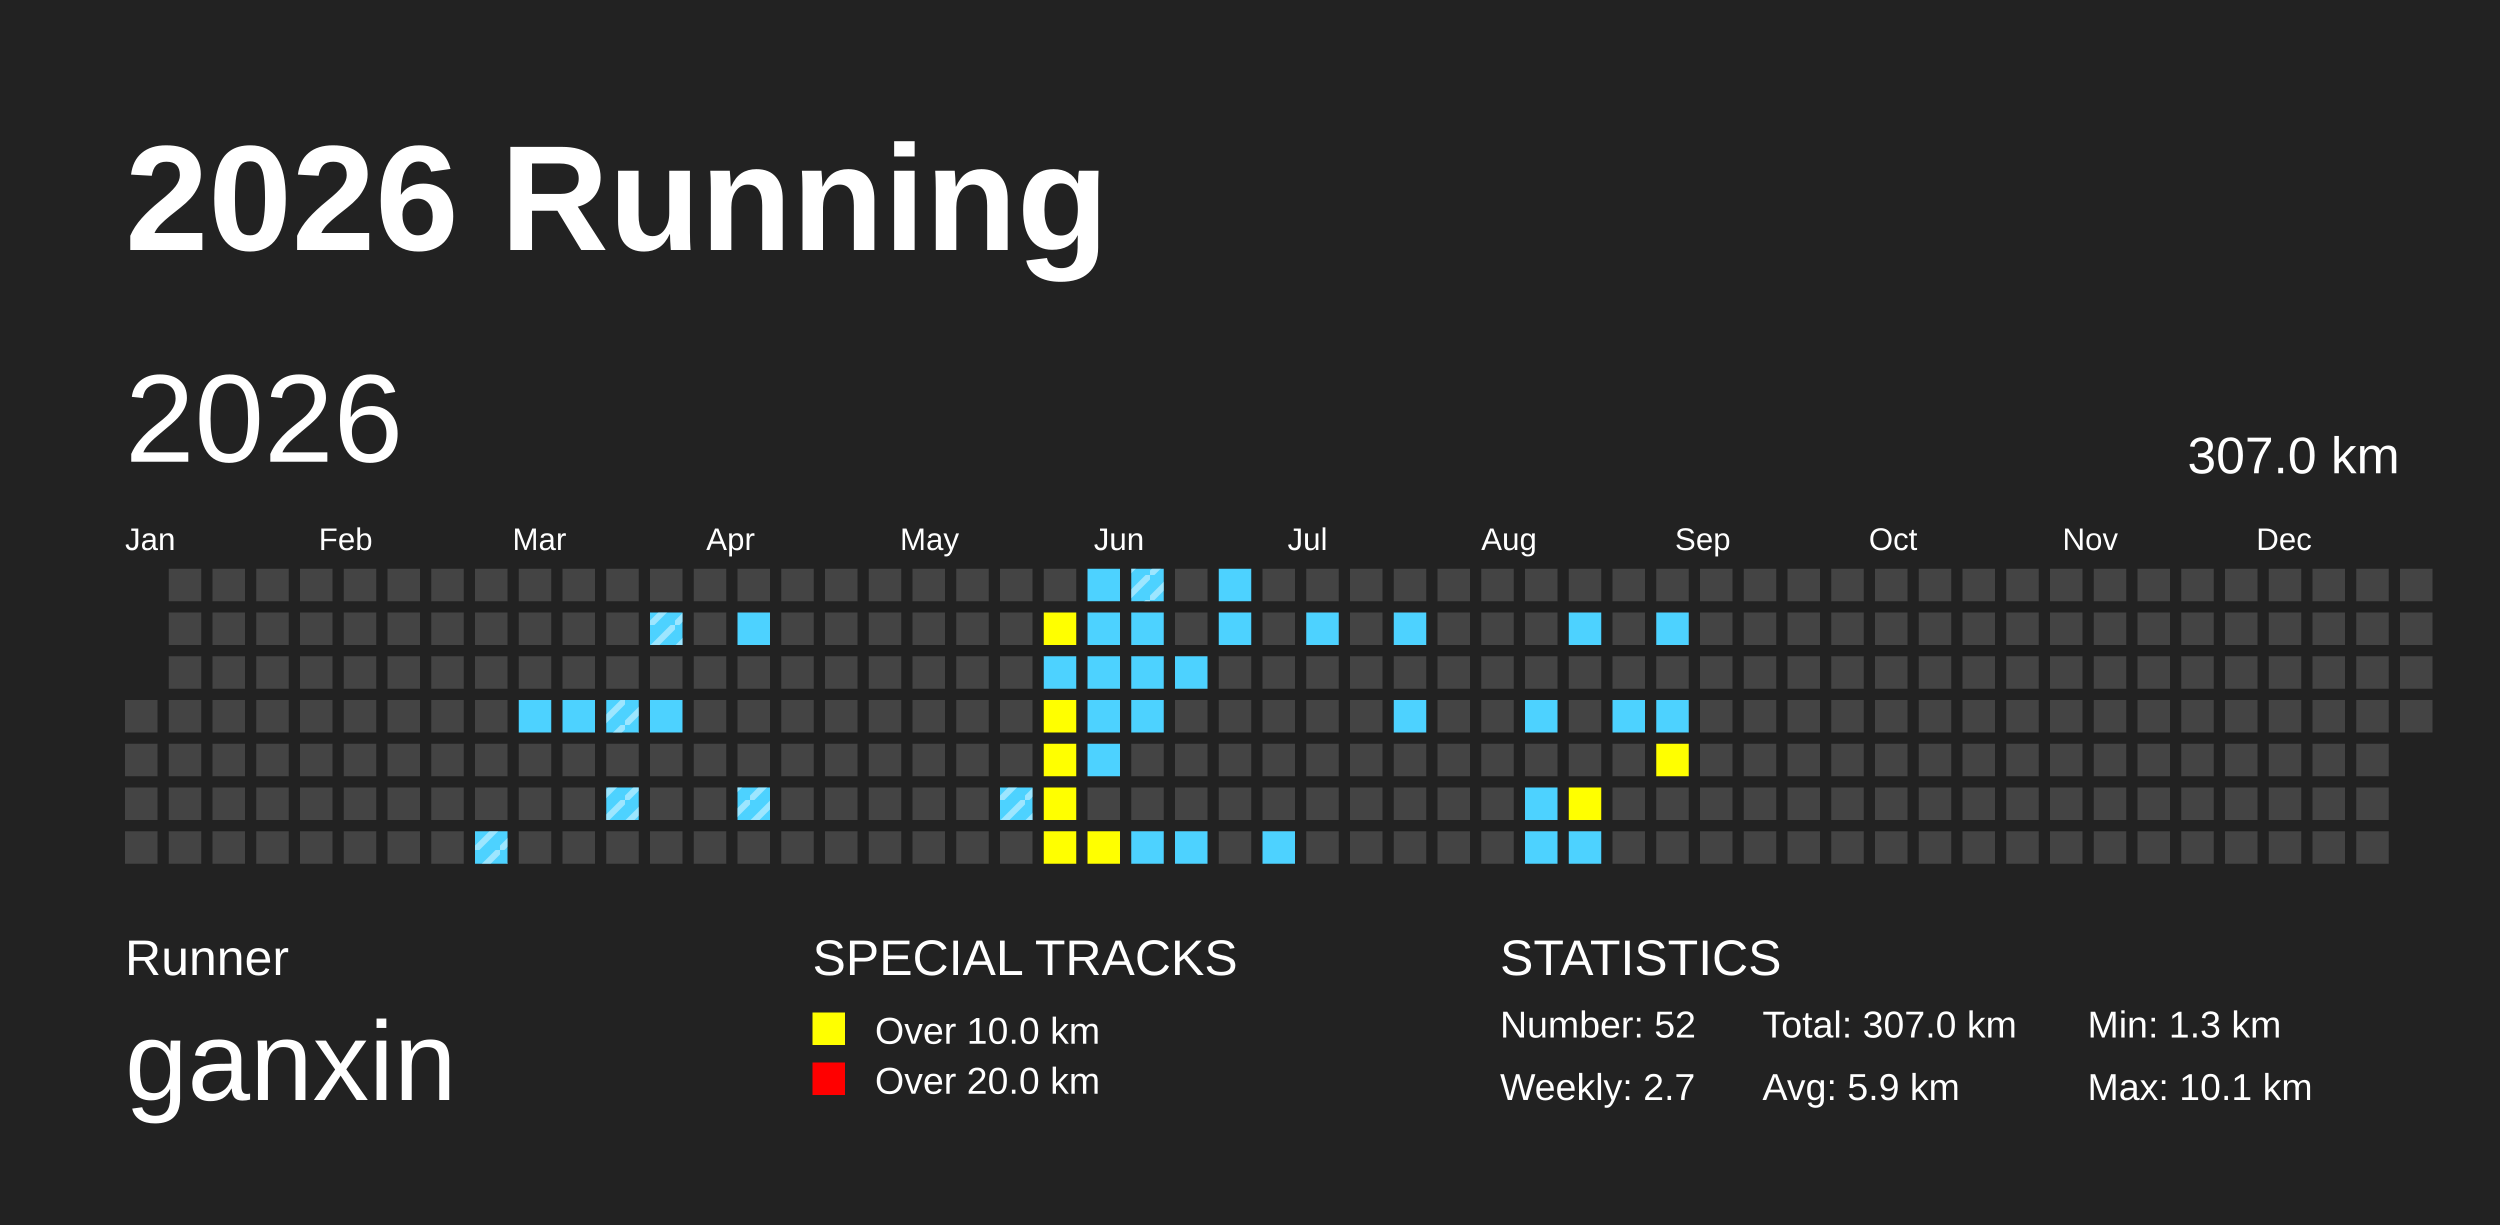
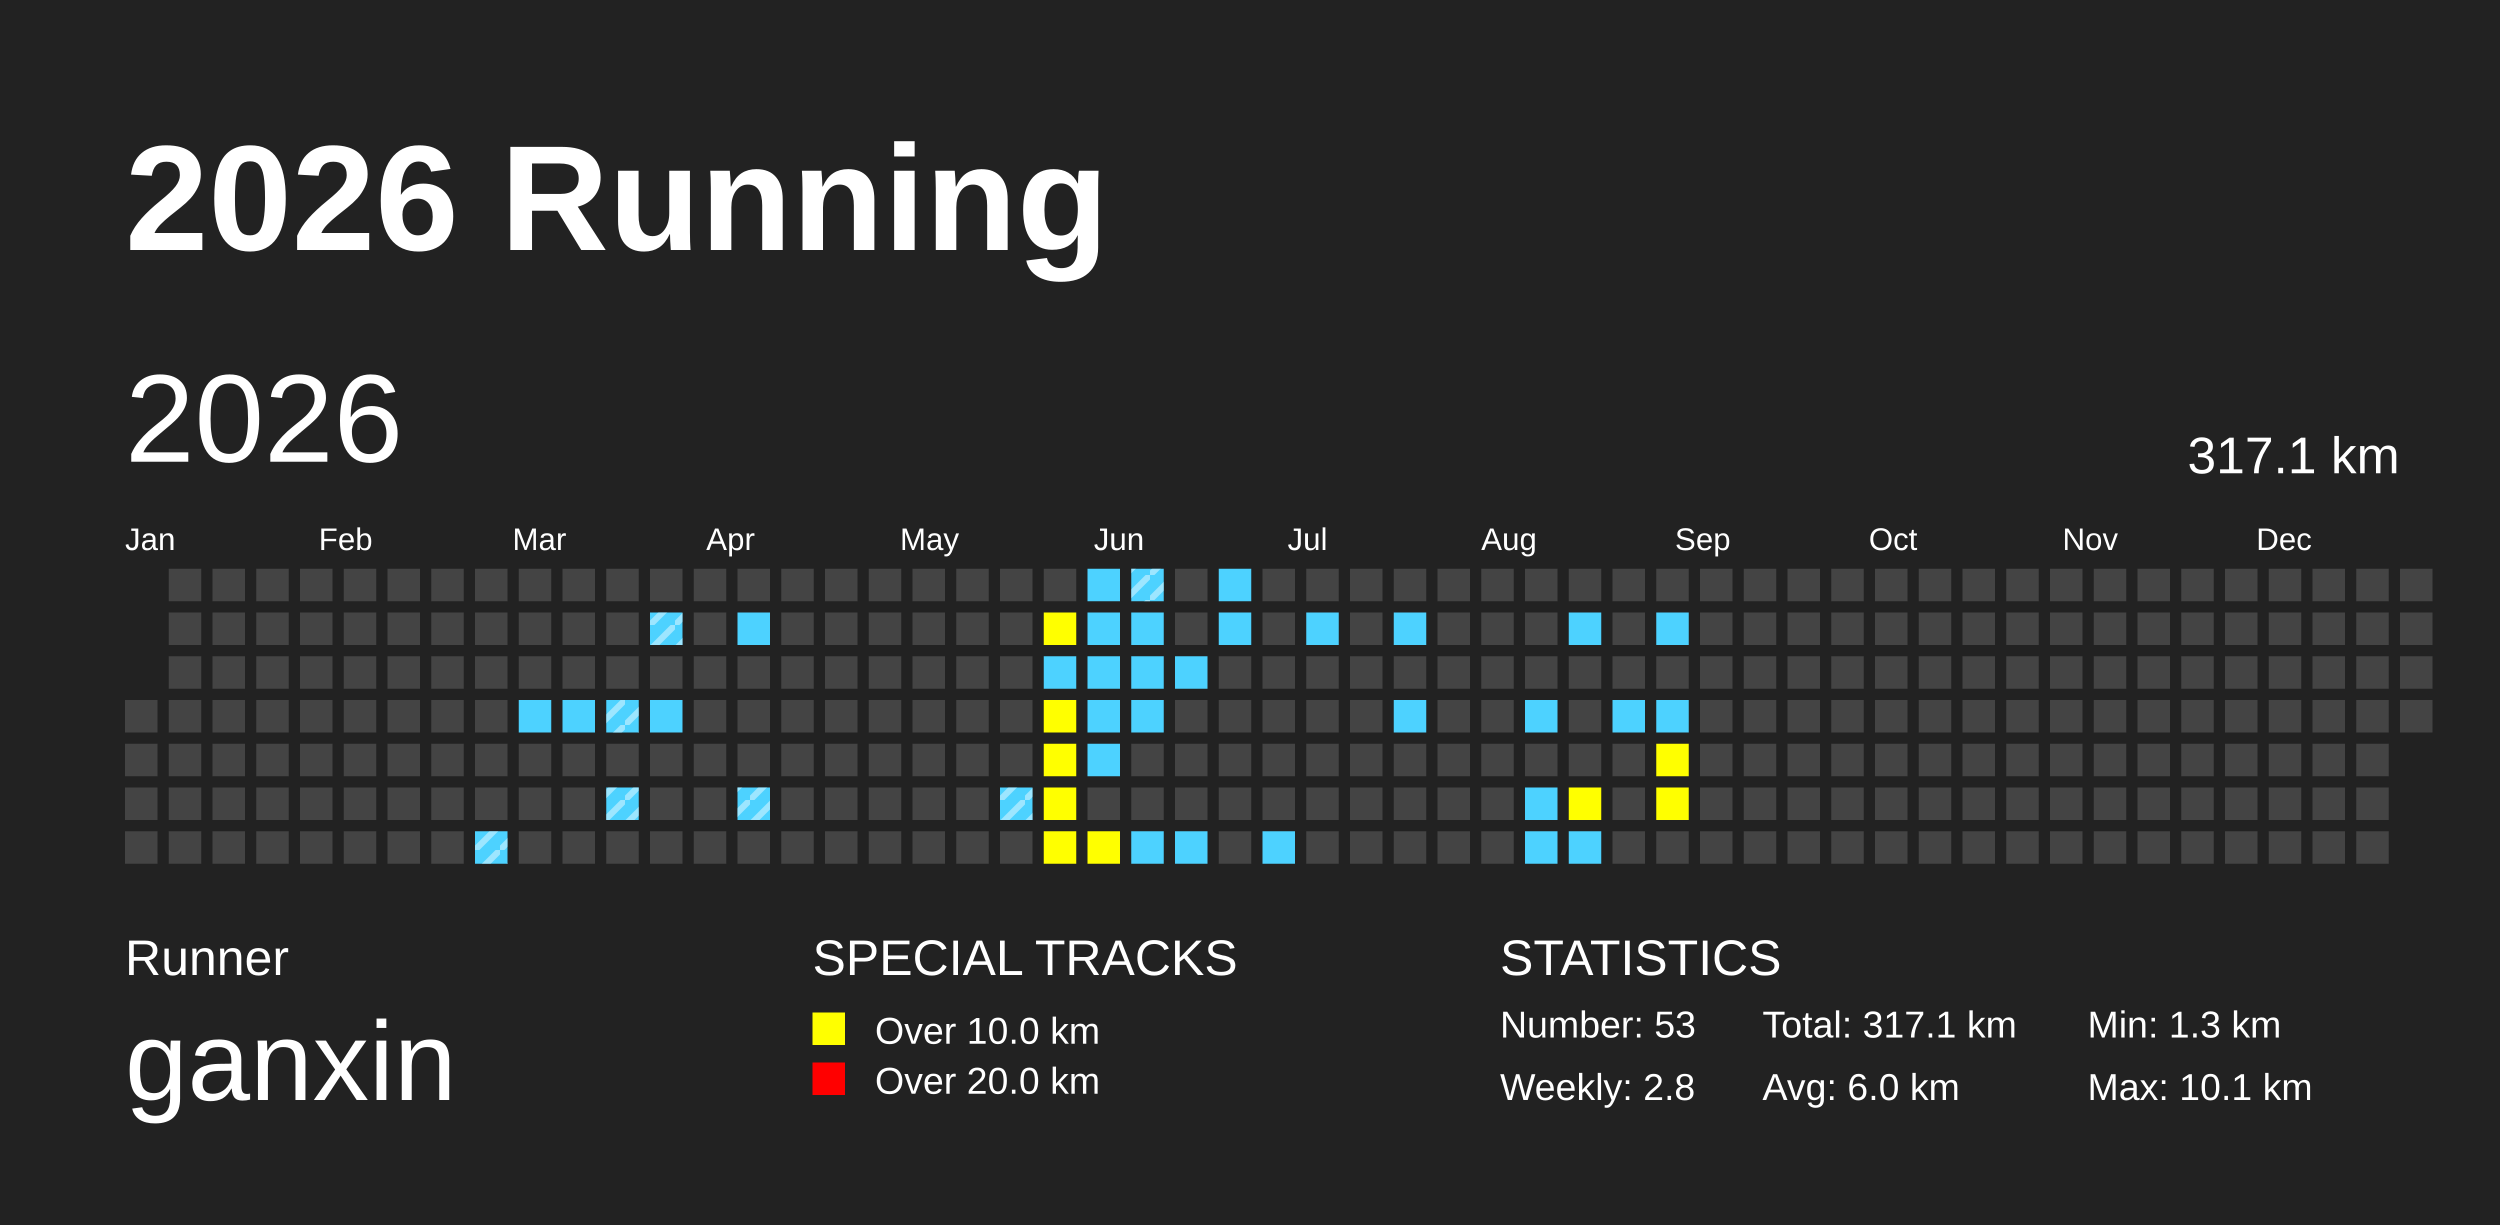
<svg xmlns="http://www.w3.org/2000/svg" baseProfile="full" height="98mm" version="1.1" viewBox="0,0,200,98" width="200mm">
  <defs>
    <pattern height="2" id="indoor-stripe" patternUnits="userSpaceOnUse" width="2">
      <line stroke="white" stroke-opacity="0.45" stroke-width="0.5" x1="0" x2="2" y1="2" y2="0" />
    </pattern>
  </defs>
  <rect fill="#222222" height="98" width="200" x="0" y="0" />
  <text fill="#FFFFFF" style="font-size:12px; font-family:Arial; font-weight:bold;" x="10" y="20">2026 Running</text>
  <text fill="#FFFFFF" style="font-size:4px; font-family:Arial" x="10" y="78">Runner</text>
  <text fill="#FFFFFF" style="font-size:9px; font-family:Arial" x="10" y="88">ganxin</text>
  <text fill="#FFFFFF" style="font-size:4px; font-family:Arial" x="65" y="78">SPECIAL TRACKS</text>
  <rect fill="yellow" height="2.6" width="2.6" x="65" y="81" />
  <text fill="#FFFFFF" style="font-size:3px; font-family:Arial" x="70" y="83.5">Over 10.0 km</text>
  <rect fill="red" height="2.6" width="2.6" x="65" y="85" />
  <text fill="#FFFFFF" style="font-size:3px; font-family:Arial" x="70" y="87.5">Over 20.0 km</text>
  <text fill="#FFFFFF" style="font-size:4px; font-family:Arial" x="120" y="78">STATISTICS</text>
-   <text fill="#FFFFFF" style="font-size:3px; font-family:Arial" x="120" y="83">Number: 52</text>
-   <text fill="#FFFFFF" style="font-size:3px; font-family:Arial" x="120" y="88">Weekly: 2.7</text>
-   <text fill="#FFFFFF" style="font-size:3px; font-family:Arial" x="141" y="83">Total: 307.0 km</text>
-   <text fill="#FFFFFF" style="font-size:3px; font-family:Arial" x="141" y="88">Avg: 5.9 km</text>
+   <text fill="#FFFFFF" style="font-size:3px; font-family:Arial" x="120" y="83">Number: 53</text>
+   <text fill="#FFFFFF" style="font-size:3px; font-family:Arial" x="120" y="88">Weekly: 2.8</text>
+   <text fill="#FFFFFF" style="font-size:3px; font-family:Arial" x="141" y="83">Total: 317.1 km</text>
+   <text fill="#FFFFFF" style="font-size:3px; font-family:Arial" x="141" y="88">Avg: 6.0 km</text>
  <text fill="#FFFFFF" style="font-size:3px; font-family:Arial" x="167" y="83">Min: 1.3 km</text>
  <text fill="#FFFFFF" style="font-size:3px; font-family:Arial" x="167" y="88">Max: 10.1 km</text>
  <text dominant-baseline="hanging" fill="#FFFFFF" style="font-size:10.0px; font-family:Arial;" x="10" y="30">2026</text>
-   <text dominant-baseline="hanging" fill="#FFFFFF" style="font-size:4.125px; font-family:Arial;" x="175" y="35">307.0 km</text>
+   <text dominant-baseline="hanging" fill="#FFFFFF" style="font-size:4.125px; font-family:Arial;" x="175" y="35">317.1 km</text>
  <text fill="#FFFFFF" style="font-size:2.5px; font-family:Arial" x="10.0" y="44">Jan</text>
  <text fill="#FFFFFF" style="font-size:2.5px; font-family:Arial" x="25.5" y="44">Feb</text>
  <text fill="#FFFFFF" style="font-size:2.5px; font-family:Arial" x="41.0" y="44">Mar</text>
  <text fill="#FFFFFF" style="font-size:2.5px; font-family:Arial" x="56.5" y="44">Apr</text>
  <text fill="#FFFFFF" style="font-size:2.5px; font-family:Arial" x="72.0" y="44">May</text>
  <text fill="#FFFFFF" style="font-size:2.5px; font-family:Arial" x="87.5" y="44">Jun</text>
  <text fill="#FFFFFF" style="font-size:2.5px; font-family:Arial" x="103.0" y="44">Jul</text>
  <text fill="#FFFFFF" style="font-size:2.5px; font-family:Arial" x="118.5" y="44">Aug</text>
  <text fill="#FFFFFF" style="font-size:2.5px; font-family:Arial" x="134.0" y="44">Sep</text>
  <text fill="#FFFFFF" style="font-size:2.5px; font-family:Arial" x="149.5" y="44">Oct</text>
  <text fill="#FFFFFF" style="font-size:2.5px; font-family:Arial" x="165.0" y="44">Nov</text>
  <text fill="#FFFFFF" style="font-size:2.5px; font-family:Arial" x="180.5" y="44">Dec</text>
  <rect fill="#444444" height="2.6" width="2.6" x="10.0" y="56.0" />
  <rect fill="#444444" height="2.6" width="2.6" x="10.0" y="59.5" />
  <rect fill="#444444" height="2.6" width="2.6" x="10.0" y="63.0" />
  <rect fill="#444444" height="2.6" width="2.6" x="10.0" y="66.5" />
  <rect fill="#444444" height="2.6" width="2.6" x="13.5" y="45.5" />
  <rect fill="#444444" height="2.6" width="2.6" x="13.5" y="49.0" />
  <rect fill="#444444" height="2.6" width="2.6" x="13.5" y="52.5" />
  <rect fill="#444444" height="2.6" width="2.6" x="13.5" y="56.0" />
  <rect fill="#444444" height="2.6" width="2.6" x="13.5" y="59.5" />
  <rect fill="#444444" height="2.6" width="2.6" x="13.5" y="63.0" />
  <rect fill="#444444" height="2.6" width="2.6" x="13.5" y="66.5" />
  <rect fill="#444444" height="2.6" width="2.6" x="17.0" y="45.5" />
  <rect fill="#444444" height="2.6" width="2.6" x="17.0" y="49.0" />
  <rect fill="#444444" height="2.6" width="2.6" x="17.0" y="52.5" />
  <rect fill="#444444" height="2.6" width="2.6" x="17.0" y="56.0" />
  <rect fill="#444444" height="2.6" width="2.6" x="17.0" y="59.5" />
  <rect fill="#444444" height="2.6" width="2.6" x="17.0" y="63.0" />
  <rect fill="#444444" height="2.6" width="2.6" x="17.0" y="66.5" />
  <rect fill="#444444" height="2.6" width="2.6" x="20.5" y="45.5" />
  <rect fill="#444444" height="2.6" width="2.6" x="20.5" y="49.0" />
  <rect fill="#444444" height="2.6" width="2.6" x="20.5" y="52.5" />
  <rect fill="#444444" height="2.6" width="2.6" x="20.5" y="56.0" />
  <rect fill="#444444" height="2.6" width="2.6" x="20.5" y="59.5" />
  <rect fill="#444444" height="2.6" width="2.6" x="20.5" y="63.0" />
  <rect fill="#444444" height="2.6" width="2.6" x="20.5" y="66.5" />
  <rect fill="#444444" height="2.6" width="2.6" x="24.0" y="45.5" />
  <rect fill="#444444" height="2.6" width="2.6" x="24.0" y="49.0" />
  <rect fill="#444444" height="2.6" width="2.6" x="24.0" y="52.5" />
  <rect fill="#444444" height="2.6" width="2.6" x="24.0" y="56.0" />
  <rect fill="#444444" height="2.6" width="2.6" x="24.0" y="59.5" />
  <rect fill="#444444" height="2.6" width="2.6" x="24.0" y="63.0" />
  <rect fill="#444444" height="2.6" width="2.6" x="24.0" y="66.5" />
  <rect fill="#444444" height="2.6" width="2.6" x="27.5" y="45.5" />
  <rect fill="#444444" height="2.6" width="2.6" x="27.5" y="49.0" />
  <rect fill="#444444" height="2.6" width="2.6" x="27.5" y="52.5" />
  <rect fill="#444444" height="2.6" width="2.6" x="27.5" y="56.0" />
  <rect fill="#444444" height="2.6" width="2.6" x="27.5" y="59.5" />
  <rect fill="#444444" height="2.6" width="2.6" x="27.5" y="63.0" />
  <rect fill="#444444" height="2.6" width="2.6" x="27.5" y="66.5" />
  <rect fill="#444444" height="2.6" width="2.6" x="31.0" y="45.5" />
  <rect fill="#444444" height="2.6" width="2.6" x="31.0" y="49.0" />
  <rect fill="#444444" height="2.6" width="2.6" x="31.0" y="52.5" />
  <rect fill="#444444" height="2.6" width="2.6" x="31.0" y="56.0" />
  <rect fill="#444444" height="2.6" width="2.6" x="31.0" y="59.5" />
  <rect fill="#444444" height="2.6" width="2.6" x="31.0" y="63.0" />
  <rect fill="#444444" height="2.6" width="2.6" x="31.0" y="66.5" />
  <rect fill="#444444" height="2.6" width="2.6" x="34.5" y="45.5" />
  <rect fill="#444444" height="2.6" width="2.6" x="34.5" y="49.0" />
  <rect fill="#444444" height="2.6" width="2.6" x="34.5" y="52.5" />
  <rect fill="#444444" height="2.6" width="2.6" x="34.5" y="56.0" />
  <rect fill="#444444" height="2.6" width="2.6" x="34.5" y="59.5" />
  <rect fill="#444444" height="2.6" width="2.6" x="34.5" y="63.0" />
  <rect fill="#444444" height="2.6" width="2.6" x="34.5" y="66.5" />
  <rect fill="#444444" height="2.6" width="2.6" x="38.0" y="45.5" />
  <rect fill="#444444" height="2.6" width="2.6" x="38.0" y="49.0" />
  <rect fill="#444444" height="2.6" width="2.6" x="38.0" y="52.5" />
  <rect fill="#444444" height="2.6" width="2.6" x="38.0" y="56.0" />
  <rect fill="#444444" height="2.6" width="2.6" x="38.0" y="59.5" />
  <rect fill="#444444" height="2.6" width="2.6" x="38.0" y="63.0" />
  <rect fill="#4DD2FF" height="2.6" width="2.6" x="38.0" y="66.5" />
  <rect fill="url(#indoor-stripe)" height="2.6" style="pointer-events: none;" width="2.6" x="38.0" y="66.5" />
  <rect fill="#444444" height="2.6" width="2.6" x="41.5" y="45.5" />
  <rect fill="#444444" height="2.6" width="2.6" x="41.5" y="49.0" />
  <rect fill="#444444" height="2.6" width="2.6" x="41.5" y="52.5" />
  <rect fill="#4DD2FF" height="2.6" width="2.6" x="41.5" y="56.0" />
  <rect fill="#444444" height="2.6" width="2.6" x="41.5" y="59.5" />
  <rect fill="#444444" height="2.6" width="2.6" x="41.5" y="63.0" />
  <rect fill="#444444" height="2.6" width="2.6" x="41.5" y="66.5" />
  <rect fill="#444444" height="2.6" width="2.6" x="45.0" y="45.5" />
  <rect fill="#444444" height="2.6" width="2.6" x="45.0" y="49.0" />
  <rect fill="#444444" height="2.6" width="2.6" x="45.0" y="52.5" />
  <rect fill="#4DD2FF" height="2.6" width="2.6" x="45.0" y="56.0" />
  <rect fill="#444444" height="2.6" width="2.6" x="45.0" y="59.5" />
  <rect fill="#444444" height="2.6" width="2.6" x="45.0" y="63.0" />
  <rect fill="#444444" height="2.6" width="2.6" x="45.0" y="66.5" />
  <rect fill="#444444" height="2.6" width="2.6" x="48.5" y="45.5" />
  <rect fill="#444444" height="2.6" width="2.6" x="48.5" y="49.0" />
  <rect fill="#444444" height="2.6" width="2.6" x="48.5" y="52.5" />
  <rect fill="#4DD2FF" height="2.6" width="2.6" x="48.5" y="56.0" />
  <rect fill="url(#indoor-stripe)" height="2.6" style="pointer-events: none;" width="2.6" x="48.5" y="56.0" />
  <rect fill="#444444" height="2.6" width="2.6" x="48.5" y="59.5" />
  <rect fill="#4DD2FF" height="2.6" width="2.6" x="48.5" y="63.0" />
  <rect fill="url(#indoor-stripe)" height="2.6" style="pointer-events: none;" width="2.6" x="48.5" y="63.0" />
  <rect fill="#444444" height="2.6" width="2.6" x="48.5" y="66.5" />
  <rect fill="#444444" height="2.6" width="2.6" x="52.0" y="45.5" />
  <rect fill="#4DD2FF" height="2.6" width="2.6" x="52.0" y="49.0" />
  <rect fill="url(#indoor-stripe)" height="2.6" style="pointer-events: none;" width="2.6" x="52.0" y="49.0" />
  <rect fill="#444444" height="2.6" width="2.6" x="52.0" y="52.5" />
  <rect fill="#4DD2FF" height="2.6" width="2.6" x="52.0" y="56.0" />
  <rect fill="#444444" height="2.6" width="2.6" x="52.0" y="59.5" />
  <rect fill="#444444" height="2.6" width="2.6" x="52.0" y="63.0" />
  <rect fill="#444444" height="2.6" width="2.6" x="52.0" y="66.5" />
  <rect fill="#444444" height="2.6" width="2.6" x="55.5" y="45.5" />
  <rect fill="#444444" height="2.6" width="2.6" x="55.5" y="49.0" />
  <rect fill="#444444" height="2.6" width="2.6" x="55.5" y="52.5" />
  <rect fill="#444444" height="2.6" width="2.6" x="55.5" y="56.0" />
  <rect fill="#444444" height="2.6" width="2.6" x="55.5" y="59.5" />
  <rect fill="#444444" height="2.6" width="2.6" x="55.5" y="63.0" />
  <rect fill="#444444" height="2.6" width="2.6" x="55.5" y="66.5" />
  <rect fill="#444444" height="2.6" width="2.6" x="59.0" y="45.5" />
  <rect fill="#4DD2FF" height="2.6" width="2.6" x="59.0" y="49.0" />
  <rect fill="#444444" height="2.6" width="2.6" x="59.0" y="52.5" />
  <rect fill="#444444" height="2.6" width="2.6" x="59.0" y="56.0" />
  <rect fill="#444444" height="2.6" width="2.6" x="59.0" y="59.5" />
  <rect fill="#4DD2FF" height="2.6" width="2.6" x="59.0" y="63.0" />
  <rect fill="url(#indoor-stripe)" height="2.6" style="pointer-events: none;" width="2.6" x="59.0" y="63.0" />
  <rect fill="#444444" height="2.6" width="2.6" x="59.0" y="66.5" />
  <rect fill="#444444" height="2.6" width="2.6" x="62.5" y="45.5" />
  <rect fill="#444444" height="2.6" width="2.6" x="62.5" y="49.0" />
  <rect fill="#444444" height="2.6" width="2.6" x="62.5" y="52.5" />
  <rect fill="#444444" height="2.6" width="2.6" x="62.5" y="56.0" />
  <rect fill="#444444" height="2.6" width="2.6" x="62.5" y="59.5" />
  <rect fill="#444444" height="2.6" width="2.6" x="62.5" y="63.0" />
  <rect fill="#444444" height="2.6" width="2.6" x="62.5" y="66.5" />
  <rect fill="#444444" height="2.6" width="2.6" x="66.0" y="45.5" />
  <rect fill="#444444" height="2.6" width="2.6" x="66.0" y="49.0" />
  <rect fill="#444444" height="2.6" width="2.6" x="66.0" y="52.5" />
  <rect fill="#444444" height="2.6" width="2.6" x="66.0" y="56.0" />
  <rect fill="#444444" height="2.6" width="2.6" x="66.0" y="59.5" />
  <rect fill="#444444" height="2.6" width="2.6" x="66.0" y="63.0" />
  <rect fill="#444444" height="2.6" width="2.6" x="66.0" y="66.5" />
  <rect fill="#444444" height="2.6" width="2.6" x="69.5" y="45.5" />
  <rect fill="#444444" height="2.6" width="2.6" x="69.5" y="49.0" />
  <rect fill="#444444" height="2.6" width="2.6" x="69.5" y="52.5" />
  <rect fill="#444444" height="2.6" width="2.6" x="69.5" y="56.0" />
  <rect fill="#444444" height="2.6" width="2.6" x="69.5" y="59.5" />
  <rect fill="#444444" height="2.6" width="2.6" x="69.5" y="63.0" />
  <rect fill="#444444" height="2.6" width="2.6" x="69.5" y="66.5" />
  <rect fill="#444444" height="2.6" width="2.6" x="73.0" y="45.5" />
  <rect fill="#444444" height="2.6" width="2.6" x="73.0" y="49.0" />
  <rect fill="#444444" height="2.6" width="2.6" x="73.0" y="52.5" />
  <rect fill="#444444" height="2.6" width="2.6" x="73.0" y="56.0" />
  <rect fill="#444444" height="2.6" width="2.6" x="73.0" y="59.5" />
  <rect fill="#444444" height="2.6" width="2.6" x="73.0" y="63.0" />
  <rect fill="#444444" height="2.6" width="2.6" x="73.0" y="66.5" />
  <rect fill="#444444" height="2.6" width="2.6" x="76.5" y="45.5" />
  <rect fill="#444444" height="2.6" width="2.6" x="76.5" y="49.0" />
  <rect fill="#444444" height="2.6" width="2.6" x="76.5" y="52.5" />
  <rect fill="#444444" height="2.6" width="2.6" x="76.5" y="56.0" />
  <rect fill="#444444" height="2.6" width="2.6" x="76.5" y="59.5" />
  <rect fill="#444444" height="2.6" width="2.6" x="76.5" y="63.0" />
  <rect fill="#444444" height="2.6" width="2.6" x="76.5" y="66.5" />
  <rect fill="#444444" height="2.6" width="2.6" x="80.0" y="45.5" />
  <rect fill="#444444" height="2.6" width="2.6" x="80.0" y="49.0" />
  <rect fill="#444444" height="2.6" width="2.6" x="80.0" y="52.5" />
  <rect fill="#444444" height="2.6" width="2.6" x="80.0" y="56.0" />
  <rect fill="#444444" height="2.6" width="2.6" x="80.0" y="59.5" />
  <rect fill="#4DD2FF" height="2.6" width="2.6" x="80.0" y="63.0" />
  <rect fill="url(#indoor-stripe)" height="2.6" style="pointer-events: none;" width="2.6" x="80.0" y="63.0" />
  <rect fill="#444444" height="2.6" width="2.6" x="80.0" y="66.5" />
  <rect fill="#444444" height="2.6" width="2.6" x="83.5" y="45.5" />
  <rect fill="yellow" height="2.6" width="2.6" x="83.5" y="49.0" />
  <rect fill="#4DD2FF" height="2.6" width="2.6" x="83.5" y="52.5" />
  <rect fill="yellow" height="2.6" width="2.6" x="83.5" y="56.0" />
  <rect fill="yellow" height="2.6" width="2.6" x="83.5" y="59.5" />
  <rect fill="yellow" height="2.6" width="2.6" x="83.5" y="63.0" />
  <rect fill="yellow" height="2.6" width="2.6" x="83.5" y="66.5" />
  <rect fill="#4DD2FF" height="2.6" width="2.6" x="87.0" y="45.5" />
  <rect fill="#4DD2FF" height="2.6" width="2.6" x="87.0" y="49.0" />
  <rect fill="#4DD2FF" height="2.6" width="2.6" x="87.0" y="52.5" />
  <rect fill="#4DD2FF" height="2.6" width="2.6" x="87.0" y="56.0" />
  <rect fill="#4DD2FF" height="2.6" width="2.6" x="87.0" y="59.5" />
  <rect fill="#444444" height="2.6" width="2.6" x="87.0" y="63.0" />
  <rect fill="yellow" height="2.6" width="2.6" x="87.0" y="66.5" />
  <rect fill="#4DD2FF" height="2.6" width="2.6" x="90.5" y="45.5" />
  <rect fill="url(#indoor-stripe)" height="2.6" style="pointer-events: none;" width="2.6" x="90.5" y="45.5" />
  <rect fill="#4DD2FF" height="2.6" width="2.6" x="90.5" y="49.0" />
  <rect fill="#4DD2FF" height="2.6" width="2.6" x="90.5" y="52.5" />
  <rect fill="#4DD2FF" height="2.6" width="2.6" x="90.5" y="56.0" />
  <rect fill="#444444" height="2.6" width="2.6" x="90.5" y="59.5" />
  <rect fill="#444444" height="2.6" width="2.6" x="90.5" y="63.0" />
  <rect fill="#4DD2FF" height="2.6" width="2.6" x="90.5" y="66.5" />
  <rect fill="#444444" height="2.6" width="2.6" x="94.0" y="45.5" />
  <rect fill="#444444" height="2.6" width="2.6" x="94.0" y="49.0" />
  <rect fill="#4DD2FF" height="2.6" width="2.6" x="94.0" y="52.5" />
  <rect fill="#444444" height="2.6" width="2.6" x="94.0" y="56.0" />
  <rect fill="#444444" height="2.6" width="2.6" x="94.0" y="59.5" />
  <rect fill="#444444" height="2.6" width="2.6" x="94.0" y="63.0" />
  <rect fill="#4DD2FF" height="2.6" width="2.6" x="94.0" y="66.5" />
  <rect fill="#4DD2FF" height="2.6" width="2.6" x="97.5" y="45.5" />
  <rect fill="#4DD2FF" height="2.6" width="2.6" x="97.5" y="49.0" />
  <rect fill="#444444" height="2.6" width="2.6" x="97.5" y="52.5" />
  <rect fill="#444444" height="2.6" width="2.6" x="97.5" y="56.0" />
  <rect fill="#444444" height="2.6" width="2.6" x="97.5" y="59.5" />
  <rect fill="#444444" height="2.6" width="2.6" x="97.5" y="63.0" />
  <rect fill="#444444" height="2.6" width="2.6" x="97.5" y="66.5" />
  <rect fill="#444444" height="2.6" width="2.6" x="101.0" y="45.5" />
  <rect fill="#444444" height="2.6" width="2.6" x="101.0" y="49.0" />
  <rect fill="#444444" height="2.6" width="2.6" x="101.0" y="52.5" />
  <rect fill="#444444" height="2.6" width="2.6" x="101.0" y="56.0" />
  <rect fill="#444444" height="2.6" width="2.6" x="101.0" y="59.5" />
  <rect fill="#444444" height="2.6" width="2.6" x="101.0" y="63.0" />
  <rect fill="#4DD2FF" height="2.6" width="2.6" x="101.0" y="66.5" />
  <rect fill="#444444" height="2.6" width="2.6" x="104.5" y="45.5" />
  <rect fill="#4DD2FF" height="2.6" width="2.6" x="104.5" y="49.0" />
  <rect fill="#444444" height="2.6" width="2.6" x="104.5" y="52.5" />
  <rect fill="#444444" height="2.6" width="2.6" x="104.5" y="56.0" />
  <rect fill="#444444" height="2.6" width="2.6" x="104.5" y="59.5" />
  <rect fill="#444444" height="2.6" width="2.6" x="104.5" y="63.0" />
  <rect fill="#444444" height="2.6" width="2.6" x="104.5" y="66.5" />
  <rect fill="#444444" height="2.6" width="2.6" x="108.0" y="45.5" />
  <rect fill="#444444" height="2.6" width="2.6" x="108.0" y="49.0" />
  <rect fill="#444444" height="2.6" width="2.6" x="108.0" y="52.5" />
  <rect fill="#444444" height="2.6" width="2.6" x="108.0" y="56.0" />
  <rect fill="#444444" height="2.6" width="2.6" x="108.0" y="59.5" />
  <rect fill="#444444" height="2.6" width="2.6" x="108.0" y="63.0" />
  <rect fill="#444444" height="2.6" width="2.6" x="108.0" y="66.5" />
  <rect fill="#444444" height="2.6" width="2.6" x="111.5" y="45.5" />
  <rect fill="#4DD2FF" height="2.6" width="2.6" x="111.5" y="49.0" />
  <rect fill="#444444" height="2.6" width="2.6" x="111.5" y="52.5" />
  <rect fill="#4DD2FF" height="2.6" width="2.6" x="111.5" y="56.0" />
  <rect fill="#444444" height="2.6" width="2.6" x="111.5" y="59.5" />
  <rect fill="#444444" height="2.6" width="2.6" x="111.5" y="63.0" />
  <rect fill="#444444" height="2.6" width="2.6" x="111.5" y="66.5" />
  <rect fill="#444444" height="2.6" width="2.6" x="115.0" y="45.5" />
  <rect fill="#444444" height="2.6" width="2.6" x="115.0" y="49.0" />
  <rect fill="#444444" height="2.6" width="2.6" x="115.0" y="52.5" />
  <rect fill="#444444" height="2.6" width="2.6" x="115.0" y="56.0" />
  <rect fill="#444444" height="2.6" width="2.6" x="115.0" y="59.5" />
  <rect fill="#444444" height="2.6" width="2.6" x="115.0" y="63.0" />
  <rect fill="#444444" height="2.6" width="2.6" x="115.0" y="66.5" />
  <rect fill="#444444" height="2.6" width="2.6" x="118.5" y="45.5" />
  <rect fill="#444444" height="2.6" width="2.6" x="118.5" y="49.0" />
  <rect fill="#444444" height="2.6" width="2.6" x="118.5" y="52.5" />
  <rect fill="#444444" height="2.6" width="2.6" x="118.5" y="56.0" />
  <rect fill="#444444" height="2.6" width="2.6" x="118.5" y="59.5" />
  <rect fill="#444444" height="2.6" width="2.6" x="118.5" y="63.0" />
  <rect fill="#444444" height="2.6" width="2.6" x="118.5" y="66.5" />
  <rect fill="#444444" height="2.6" width="2.6" x="122.0" y="45.5" />
  <rect fill="#444444" height="2.6" width="2.6" x="122.0" y="49.0" />
  <rect fill="#444444" height="2.6" width="2.6" x="122.0" y="52.5" />
  <rect fill="#4DD2FF" height="2.6" width="2.6" x="122.0" y="56.0" />
  <rect fill="#444444" height="2.6" width="2.6" x="122.0" y="59.5" />
  <rect fill="#4DD2FF" height="2.6" width="2.6" x="122.0" y="63.0" />
  <rect fill="#4DD2FF" height="2.6" width="2.6" x="122.0" y="66.5" />
  <rect fill="#444444" height="2.6" width="2.6" x="125.5" y="45.5" />
  <rect fill="#4DD2FF" height="2.6" width="2.6" x="125.5" y="49.0" />
  <rect fill="#444444" height="2.6" width="2.6" x="125.5" y="52.5" />
  <rect fill="#444444" height="2.6" width="2.6" x="125.5" y="56.0" />
  <rect fill="#444444" height="2.6" width="2.6" x="125.5" y="59.5" />
  <rect fill="yellow" height="2.6" width="2.6" x="125.5" y="63.0" />
  <rect fill="#4DD2FF" height="2.6" width="2.6" x="125.5" y="66.5" />
  <rect fill="#444444" height="2.6" width="2.6" x="129.0" y="45.5" />
  <rect fill="#444444" height="2.6" width="2.6" x="129.0" y="49.0" />
  <rect fill="#444444" height="2.6" width="2.6" x="129.0" y="52.5" />
  <rect fill="#4DD2FF" height="2.6" width="2.6" x="129.0" y="56.0" />
  <rect fill="#444444" height="2.6" width="2.6" x="129.0" y="59.5" />
  <rect fill="#444444" height="2.6" width="2.6" x="129.0" y="63.0" />
  <rect fill="#444444" height="2.6" width="2.6" x="129.0" y="66.5" />
  <rect fill="#444444" height="2.6" width="2.6" x="132.5" y="45.5" />
  <rect fill="#4DD2FF" height="2.6" width="2.6" x="132.5" y="49.0" />
  <rect fill="#444444" height="2.6" width="2.6" x="132.5" y="52.5" />
  <rect fill="#4DD2FF" height="2.6" width="2.6" x="132.5" y="56.0" />
  <rect fill="yellow" height="2.6" width="2.6" x="132.5" y="59.5" />
-   <rect fill="#444444" height="2.6" width="2.6" x="132.5" y="63.0" />
+   <rect fill="yellow" height="2.6" width="2.6" x="132.5" y="63.0" />
  <rect fill="#444444" height="2.6" width="2.6" x="132.5" y="66.5" />
  <rect fill="#444444" height="2.6" width="2.6" x="136.0" y="45.5" />
  <rect fill="#444444" height="2.6" width="2.6" x="136.0" y="49.0" />
  <rect fill="#444444" height="2.6" width="2.6" x="136.0" y="52.5" />
  <rect fill="#444444" height="2.6" width="2.6" x="136.0" y="56.0" />
  <rect fill="#444444" height="2.6" width="2.6" x="136.0" y="59.5" />
  <rect fill="#444444" height="2.6" width="2.6" x="136.0" y="63.0" />
  <rect fill="#444444" height="2.6" width="2.6" x="136.0" y="66.5" />
  <rect fill="#444444" height="2.6" width="2.6" x="139.5" y="45.5" />
  <rect fill="#444444" height="2.6" width="2.6" x="139.5" y="49.0" />
  <rect fill="#444444" height="2.6" width="2.6" x="139.5" y="52.5" />
  <rect fill="#444444" height="2.6" width="2.6" x="139.5" y="56.0" />
  <rect fill="#444444" height="2.6" width="2.6" x="139.5" y="59.5" />
  <rect fill="#444444" height="2.6" width="2.6" x="139.5" y="63.0" />
  <rect fill="#444444" height="2.6" width="2.6" x="139.5" y="66.5" />
  <rect fill="#444444" height="2.6" width="2.6" x="143.0" y="45.5" />
  <rect fill="#444444" height="2.6" width="2.6" x="143.0" y="49.0" />
  <rect fill="#444444" height="2.6" width="2.6" x="143.0" y="52.5" />
  <rect fill="#444444" height="2.6" width="2.6" x="143.0" y="56.0" />
  <rect fill="#444444" height="2.6" width="2.6" x="143.0" y="59.5" />
  <rect fill="#444444" height="2.6" width="2.6" x="143.0" y="63.0" />
  <rect fill="#444444" height="2.6" width="2.6" x="143.0" y="66.5" />
  <rect fill="#444444" height="2.6" width="2.6" x="146.5" y="45.5" />
  <rect fill="#444444" height="2.6" width="2.6" x="146.5" y="49.0" />
  <rect fill="#444444" height="2.6" width="2.6" x="146.5" y="52.5" />
  <rect fill="#444444" height="2.6" width="2.6" x="146.5" y="56.0" />
  <rect fill="#444444" height="2.6" width="2.6" x="146.5" y="59.5" />
  <rect fill="#444444" height="2.6" width="2.6" x="146.5" y="63.0" />
  <rect fill="#444444" height="2.6" width="2.6" x="146.5" y="66.5" />
  <rect fill="#444444" height="2.6" width="2.6" x="150.0" y="45.5" />
  <rect fill="#444444" height="2.6" width="2.6" x="150.0" y="49.0" />
  <rect fill="#444444" height="2.6" width="2.6" x="150.0" y="52.5" />
  <rect fill="#444444" height="2.6" width="2.6" x="150.0" y="56.0" />
  <rect fill="#444444" height="2.6" width="2.6" x="150.0" y="59.5" />
  <rect fill="#444444" height="2.6" width="2.6" x="150.0" y="63.0" />
  <rect fill="#444444" height="2.6" width="2.6" x="150.0" y="66.5" />
  <rect fill="#444444" height="2.6" width="2.6" x="153.5" y="45.5" />
  <rect fill="#444444" height="2.6" width="2.6" x="153.5" y="49.0" />
  <rect fill="#444444" height="2.6" width="2.6" x="153.5" y="52.5" />
  <rect fill="#444444" height="2.6" width="2.6" x="153.5" y="56.0" />
  <rect fill="#444444" height="2.6" width="2.6" x="153.5" y="59.5" />
  <rect fill="#444444" height="2.6" width="2.6" x="153.5" y="63.0" />
  <rect fill="#444444" height="2.6" width="2.6" x="153.5" y="66.5" />
  <rect fill="#444444" height="2.6" width="2.6" x="157.0" y="45.5" />
  <rect fill="#444444" height="2.6" width="2.6" x="157.0" y="49.0" />
  <rect fill="#444444" height="2.6" width="2.6" x="157.0" y="52.5" />
  <rect fill="#444444" height="2.6" width="2.6" x="157.0" y="56.0" />
  <rect fill="#444444" height="2.6" width="2.6" x="157.0" y="59.5" />
  <rect fill="#444444" height="2.6" width="2.6" x="157.0" y="63.0" />
  <rect fill="#444444" height="2.6" width="2.6" x="157.0" y="66.5" />
  <rect fill="#444444" height="2.6" width="2.6" x="160.5" y="45.5" />
  <rect fill="#444444" height="2.6" width="2.6" x="160.5" y="49.0" />
  <rect fill="#444444" height="2.6" width="2.6" x="160.5" y="52.5" />
  <rect fill="#444444" height="2.6" width="2.6" x="160.5" y="56.0" />
  <rect fill="#444444" height="2.6" width="2.6" x="160.5" y="59.5" />
  <rect fill="#444444" height="2.6" width="2.6" x="160.5" y="63.0" />
  <rect fill="#444444" height="2.6" width="2.6" x="160.5" y="66.5" />
  <rect fill="#444444" height="2.6" width="2.6" x="164.0" y="45.5" />
  <rect fill="#444444" height="2.6" width="2.6" x="164.0" y="49.0" />
  <rect fill="#444444" height="2.6" width="2.6" x="164.0" y="52.5" />
  <rect fill="#444444" height="2.6" width="2.6" x="164.0" y="56.0" />
  <rect fill="#444444" height="2.6" width="2.6" x="164.0" y="59.5" />
  <rect fill="#444444" height="2.6" width="2.6" x="164.0" y="63.0" />
  <rect fill="#444444" height="2.6" width="2.6" x="164.0" y="66.5" />
  <rect fill="#444444" height="2.6" width="2.6" x="167.5" y="45.5" />
  <rect fill="#444444" height="2.6" width="2.6" x="167.5" y="49.0" />
  <rect fill="#444444" height="2.6" width="2.6" x="167.5" y="52.5" />
  <rect fill="#444444" height="2.6" width="2.6" x="167.5" y="56.0" />
  <rect fill="#444444" height="2.6" width="2.6" x="167.5" y="59.5" />
  <rect fill="#444444" height="2.6" width="2.6" x="167.5" y="63.0" />
  <rect fill="#444444" height="2.6" width="2.6" x="167.5" y="66.5" />
  <rect fill="#444444" height="2.6" width="2.6" x="171.0" y="45.5" />
  <rect fill="#444444" height="2.6" width="2.6" x="171.0" y="49.0" />
  <rect fill="#444444" height="2.6" width="2.6" x="171.0" y="52.5" />
  <rect fill="#444444" height="2.6" width="2.6" x="171.0" y="56.0" />
  <rect fill="#444444" height="2.6" width="2.6" x="171.0" y="59.5" />
  <rect fill="#444444" height="2.6" width="2.6" x="171.0" y="63.0" />
  <rect fill="#444444" height="2.6" width="2.6" x="171.0" y="66.5" />
  <rect fill="#444444" height="2.6" width="2.6" x="174.5" y="45.5" />
  <rect fill="#444444" height="2.6" width="2.6" x="174.5" y="49.0" />
  <rect fill="#444444" height="2.6" width="2.6" x="174.5" y="52.5" />
  <rect fill="#444444" height="2.6" width="2.6" x="174.5" y="56.0" />
  <rect fill="#444444" height="2.6" width="2.6" x="174.5" y="59.5" />
  <rect fill="#444444" height="2.6" width="2.6" x="174.5" y="63.0" />
  <rect fill="#444444" height="2.6" width="2.6" x="174.5" y="66.5" />
  <rect fill="#444444" height="2.6" width="2.6" x="178.0" y="45.5" />
  <rect fill="#444444" height="2.6" width="2.6" x="178.0" y="49.0" />
  <rect fill="#444444" height="2.6" width="2.6" x="178.0" y="52.5" />
  <rect fill="#444444" height="2.6" width="2.6" x="178.0" y="56.0" />
  <rect fill="#444444" height="2.6" width="2.6" x="178.0" y="59.5" />
  <rect fill="#444444" height="2.6" width="2.6" x="178.0" y="63.0" />
  <rect fill="#444444" height="2.6" width="2.6" x="178.0" y="66.5" />
  <rect fill="#444444" height="2.6" width="2.6" x="181.5" y="45.5" />
  <rect fill="#444444" height="2.6" width="2.6" x="181.5" y="49.0" />
  <rect fill="#444444" height="2.6" width="2.6" x="181.5" y="52.5" />
  <rect fill="#444444" height="2.6" width="2.6" x="181.5" y="56.0" />
  <rect fill="#444444" height="2.6" width="2.6" x="181.5" y="59.5" />
  <rect fill="#444444" height="2.6" width="2.6" x="181.5" y="63.0" />
  <rect fill="#444444" height="2.6" width="2.6" x="181.5" y="66.5" />
  <rect fill="#444444" height="2.6" width="2.6" x="185.0" y="45.5" />
  <rect fill="#444444" height="2.6" width="2.6" x="185.0" y="49.0" />
  <rect fill="#444444" height="2.6" width="2.6" x="185.0" y="52.5" />
  <rect fill="#444444" height="2.6" width="2.6" x="185.0" y="56.0" />
  <rect fill="#444444" height="2.6" width="2.6" x="185.0" y="59.5" />
  <rect fill="#444444" height="2.6" width="2.6" x="185.0" y="63.0" />
  <rect fill="#444444" height="2.6" width="2.6" x="185.0" y="66.5" />
  <rect fill="#444444" height="2.6" width="2.6" x="188.5" y="45.5" />
  <rect fill="#444444" height="2.6" width="2.6" x="188.5" y="49.0" />
  <rect fill="#444444" height="2.6" width="2.6" x="188.5" y="52.5" />
  <rect fill="#444444" height="2.6" width="2.6" x="188.5" y="56.0" />
  <rect fill="#444444" height="2.6" width="2.6" x="188.5" y="59.5" />
  <rect fill="#444444" height="2.6" width="2.6" x="188.5" y="63.0" />
  <rect fill="#444444" height="2.6" width="2.6" x="188.5" y="66.5" />
  <rect fill="#444444" height="2.6" width="2.6" x="192.0" y="45.5" />
  <rect fill="#444444" height="2.6" width="2.6" x="192.0" y="49.0" />
  <rect fill="#444444" height="2.6" width="2.6" x="192.0" y="52.5" />
  <rect fill="#444444" height="2.6" width="2.6" x="192.0" y="56.0" />
</svg>
